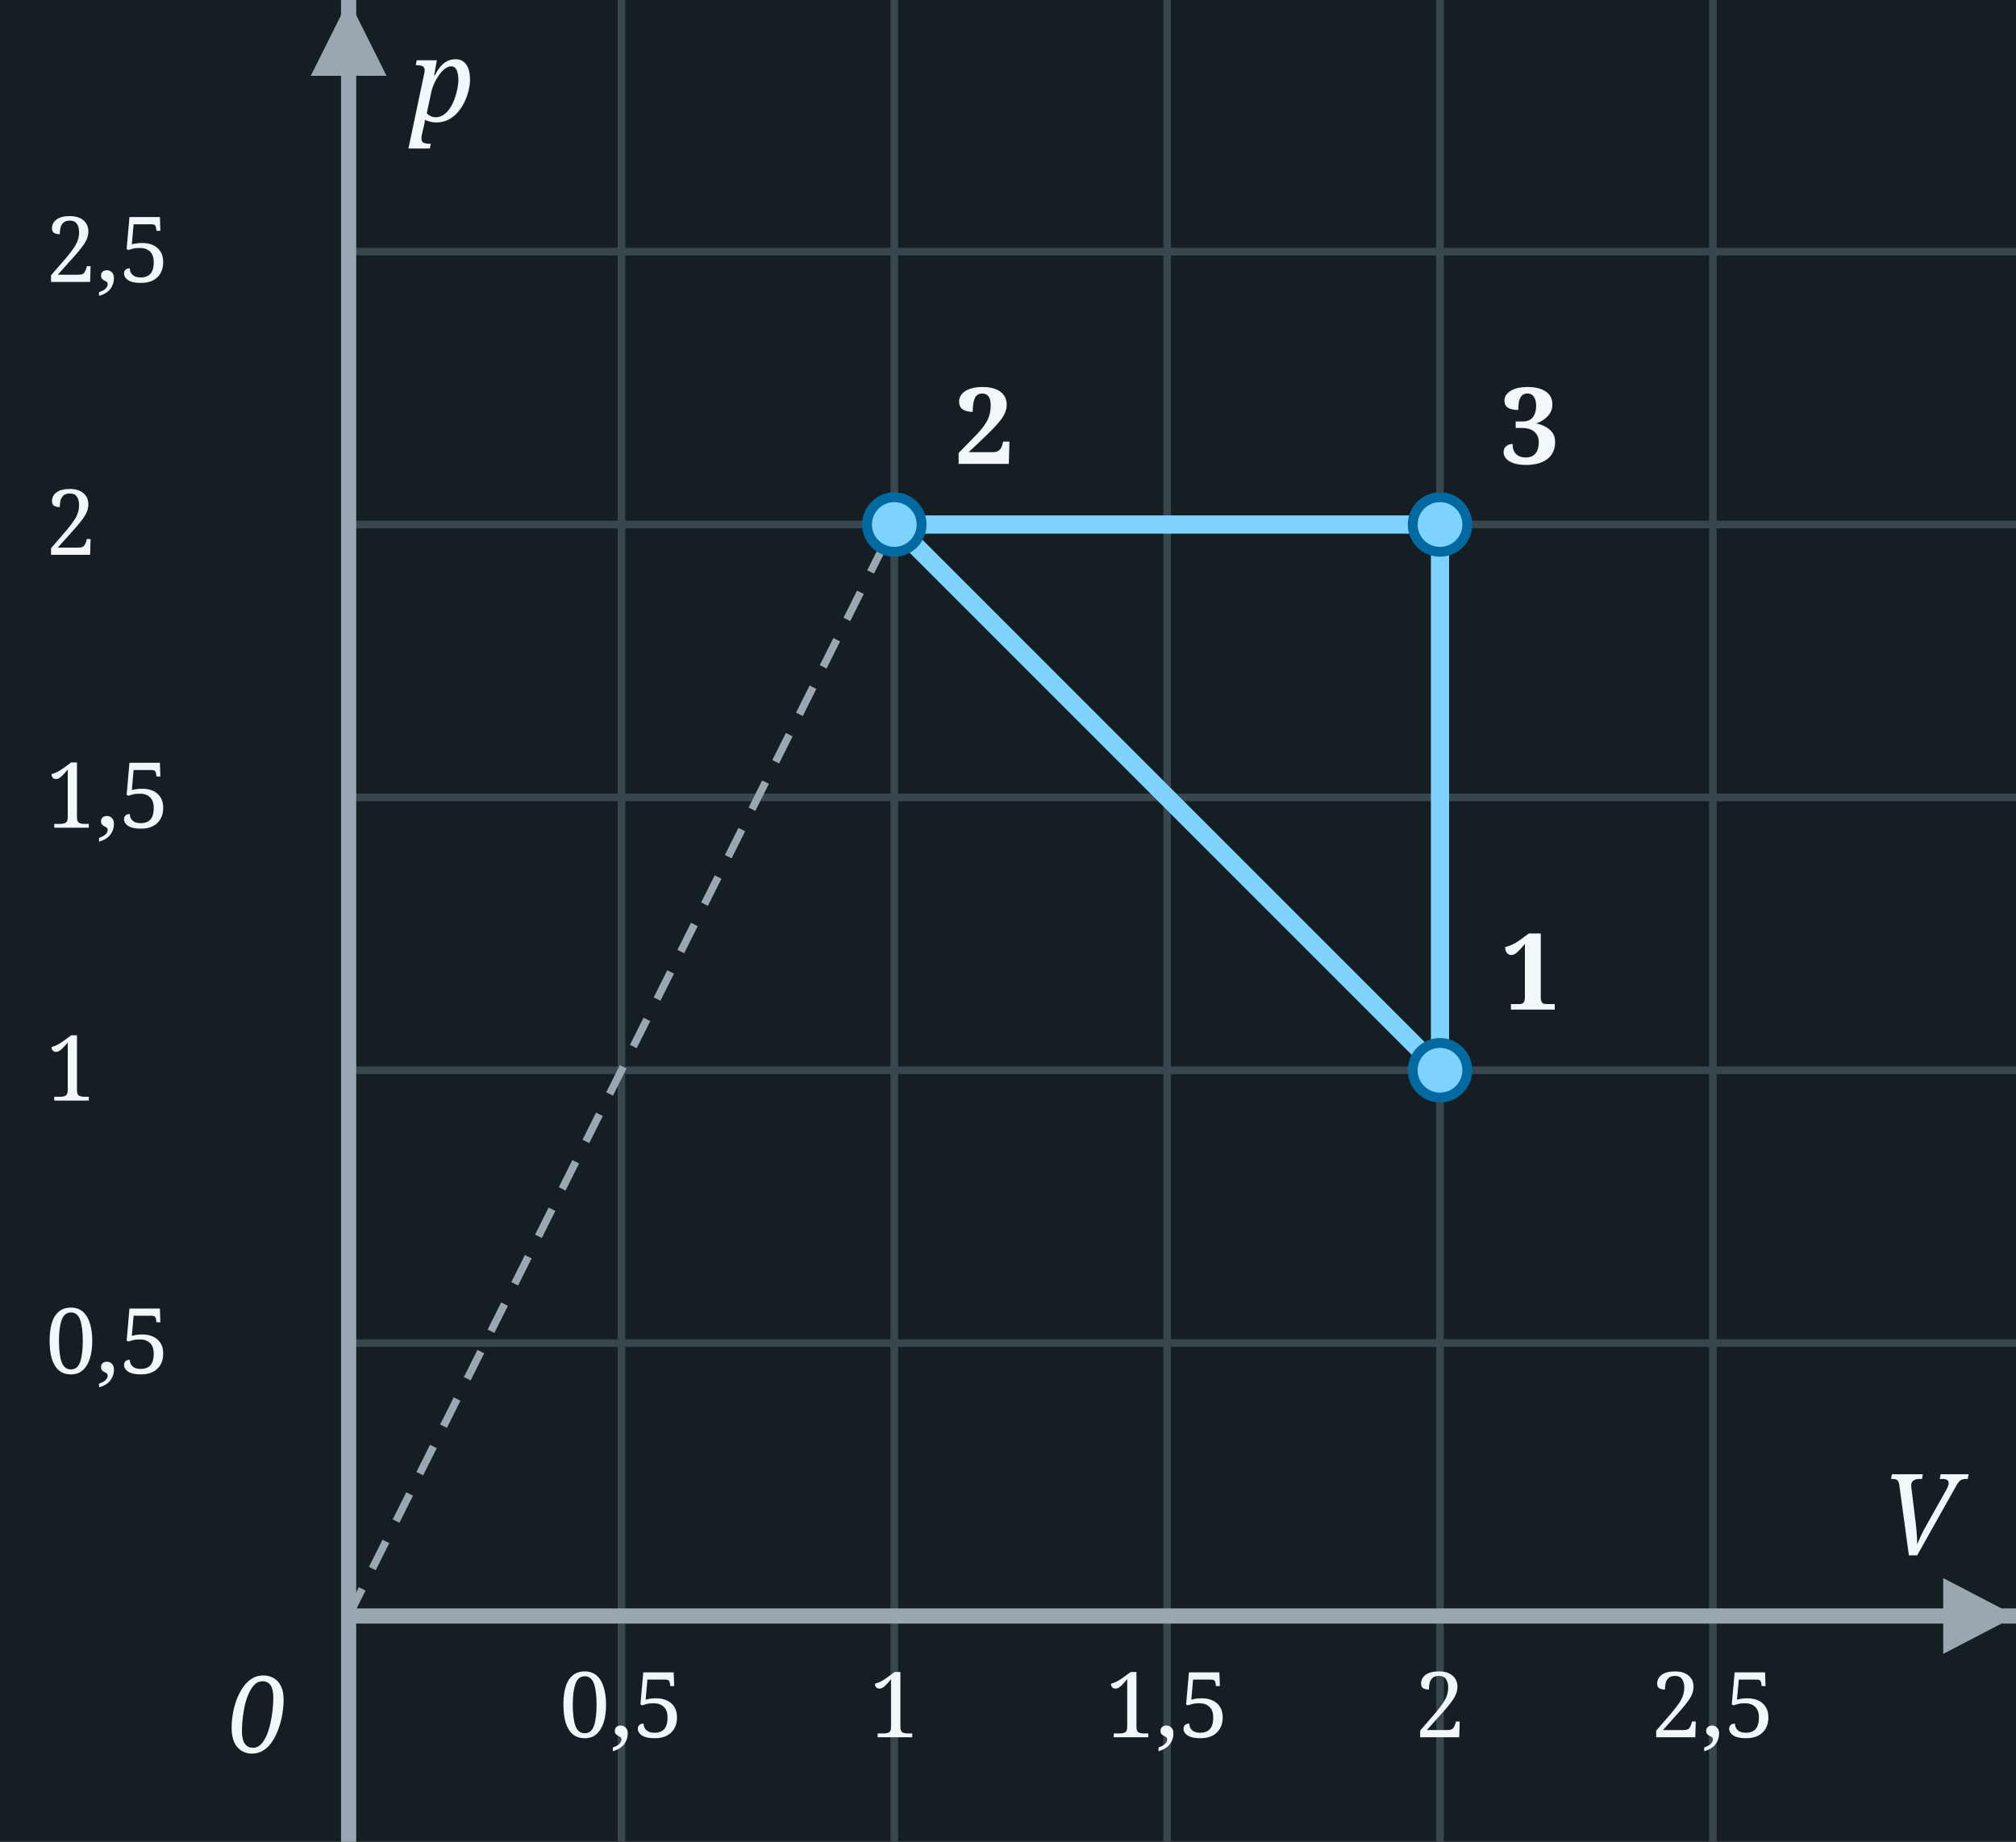
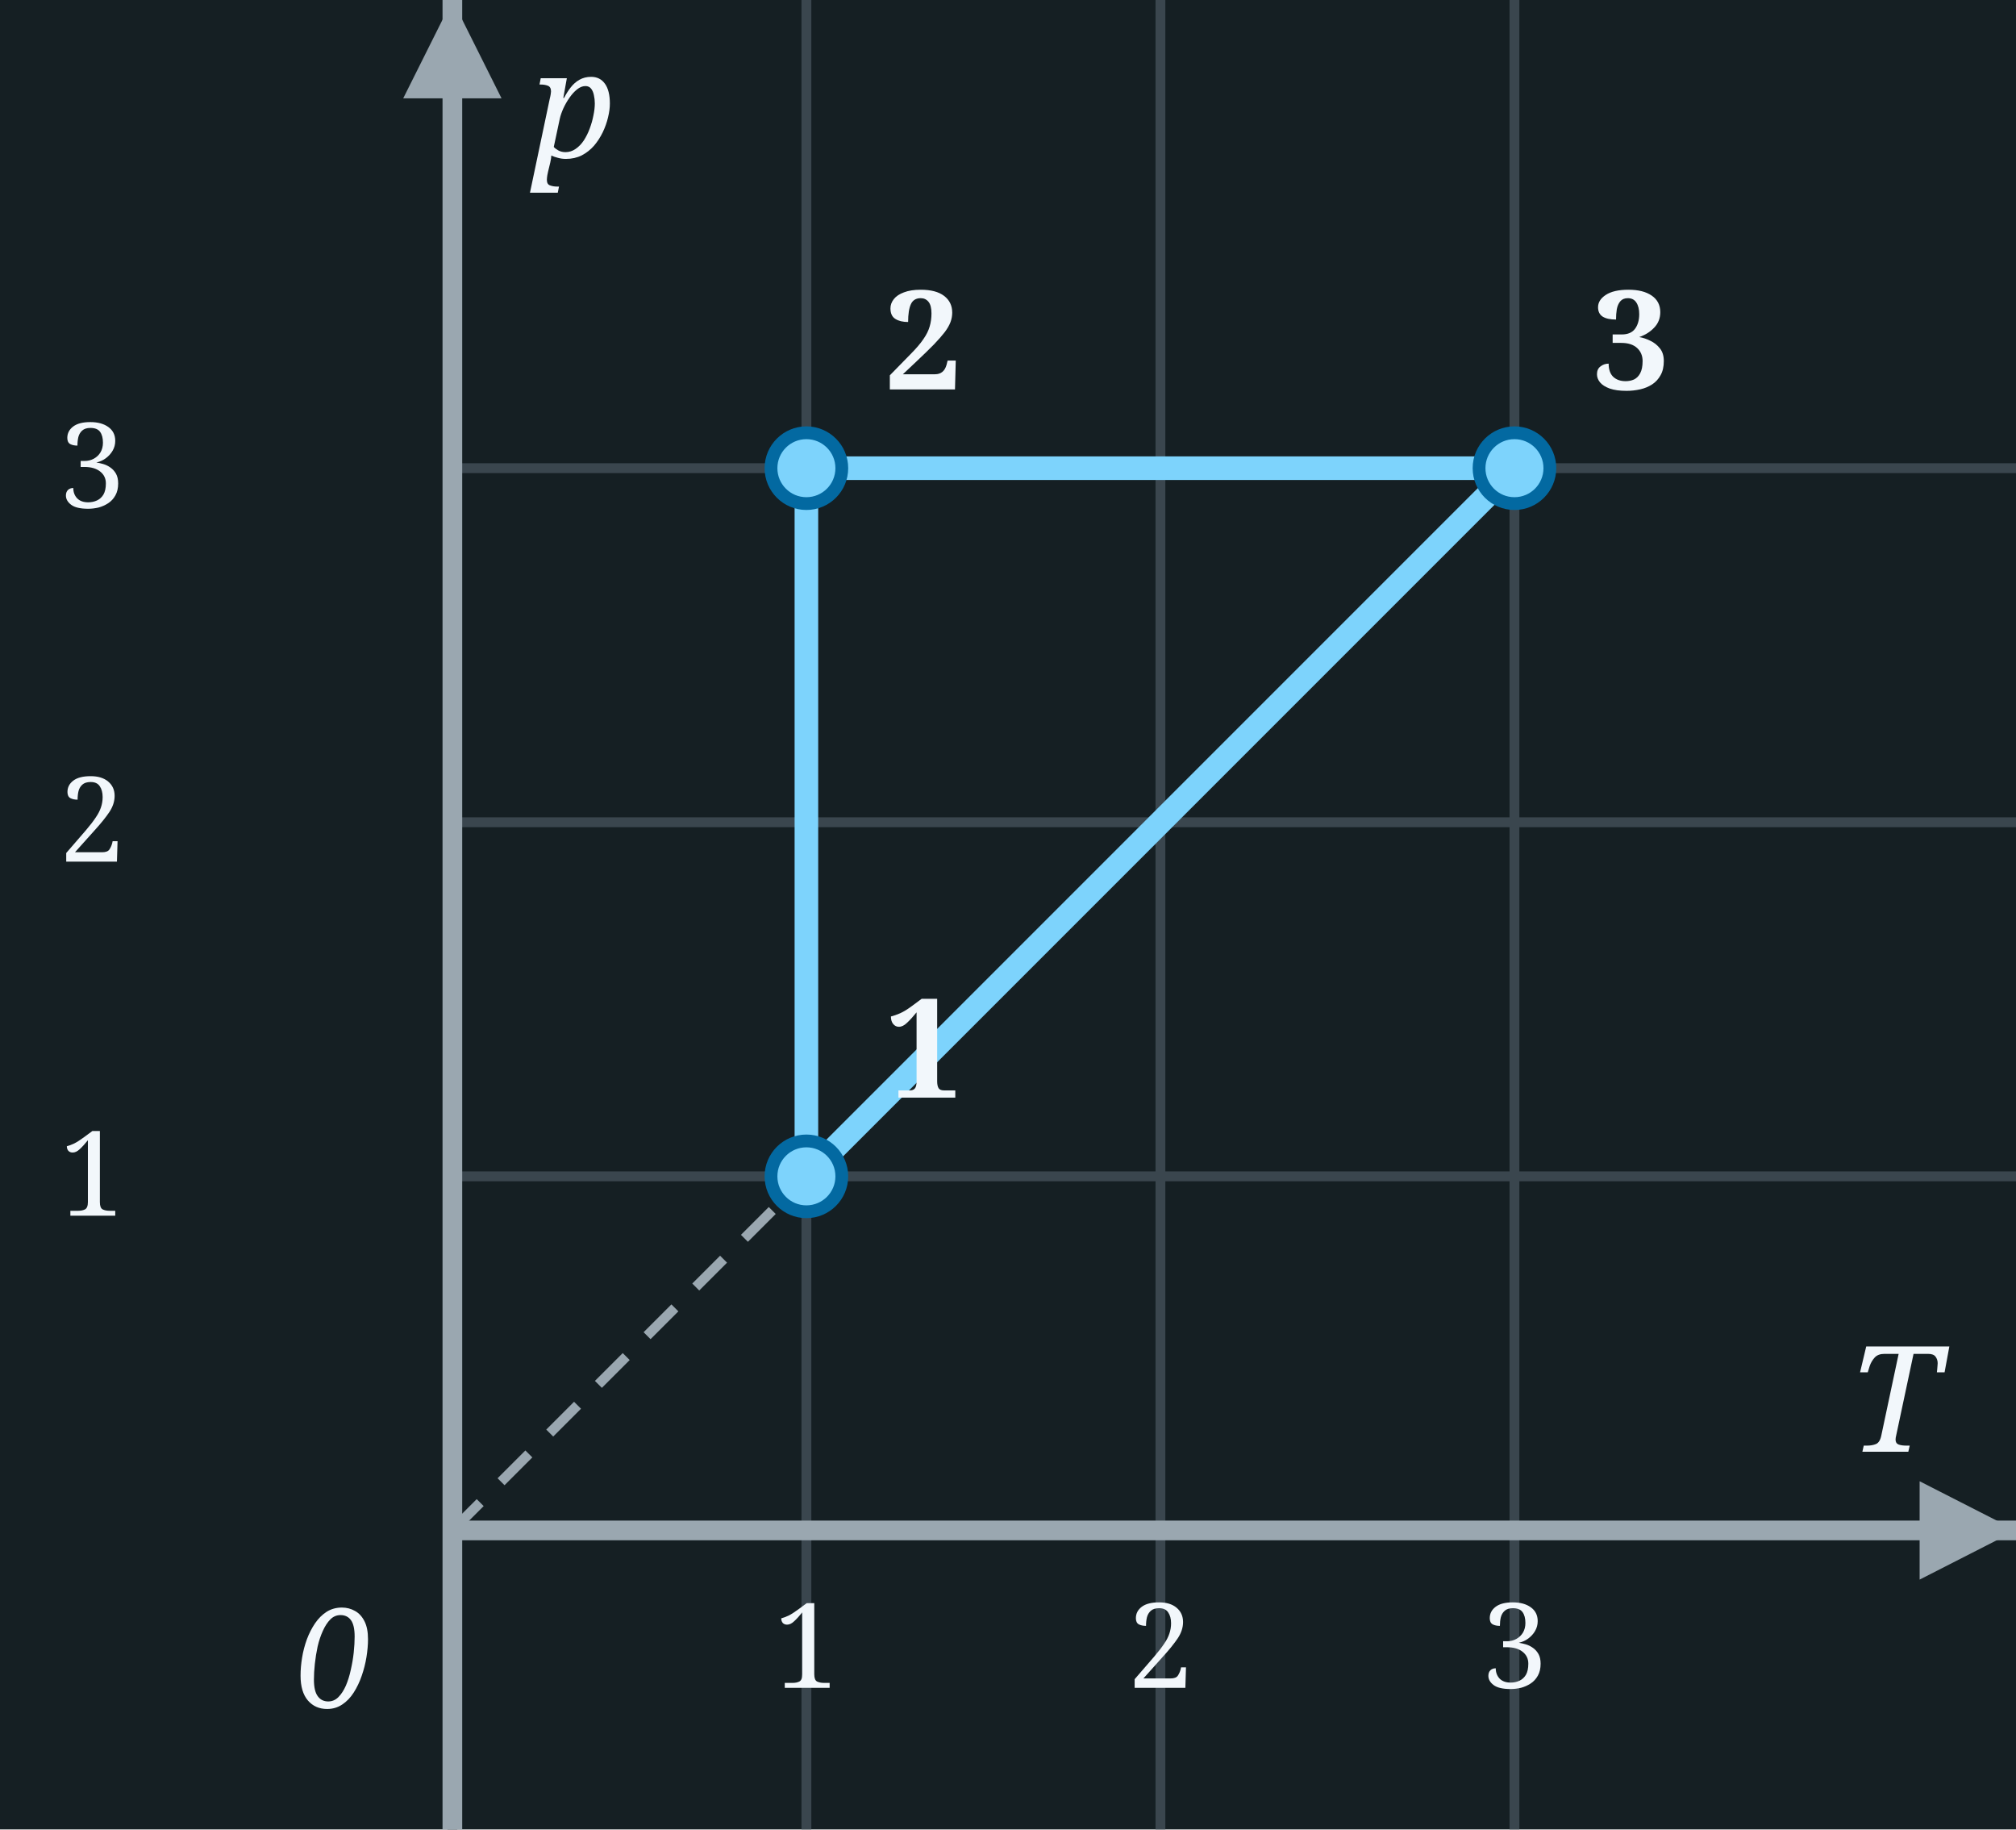
- <svg xmlns="http://www.w3.org/2000/svg" width="266" height="243" viewBox="0 0 266 243">
-   <rect x="0" y="0" width="266" height="243" fill="#151F23" />
-   <line x1="46.0" y1="0" x2="46.0" y2="243" stroke="#3A464E" stroke-width="1" />
-   <line x1="82.0" y1="0" x2="82.0" y2="243" stroke="#3A464E" stroke-width="1" />
-   <line x1="118.0" y1="0" x2="118.0" y2="243" stroke="#3A464E" stroke-width="1" />
-   <line x1="154.0" y1="0" x2="154.0" y2="243" stroke="#3A464E" stroke-width="1" />
-   <line x1="190.0" y1="0" x2="190.0" y2="243" stroke="#3A464E" stroke-width="1" />
-   <line x1="226.0" y1="0" x2="226.0" y2="243" stroke="#3A464E" stroke-width="1" />
-   <line x1="46.0" y1="213.2" x2="266" y2="213.2" stroke="#3A464E" stroke-width="1" />
-   <line x1="46.0" y1="177.2" x2="266" y2="177.2" stroke="#3A464E" stroke-width="1" />
-   <line x1="46.0" y1="141.2" x2="266" y2="141.2" stroke="#3A464E" stroke-width="1" />
-   <line x1="46.0" y1="105.2" x2="266" y2="105.2" stroke="#3A464E" stroke-width="1" />
-   <line x1="46.0" y1="69.2" x2="266" y2="69.2" stroke="#3A464E" stroke-width="1" />
-   <line x1="46.0" y1="33.2" x2="266" y2="33.2" stroke="#3A464E" stroke-width="1" />
-   <line x1="46.0" y1="243" x2="46.0" y2="0" stroke="#9AA7B0" stroke-width="2" />
+ <svg xmlns="http://www.w3.org/2000/svg" width="205" height="186" viewBox="0 0 205 186">
+   <rect x="0" y="0" width="205" height="186" fill="#151F23" />
+   <line x1="46.0" y1="0" x2="46.0" y2="186" stroke="#3A464E" stroke-width="1" />
+   <line x1="82.0" y1="0" x2="82.0" y2="186" stroke="#3A464E" stroke-width="1" />
+   <line x1="118.0" y1="0" x2="118.0" y2="186" stroke="#3A464E" stroke-width="1" />
+   <line x1="154.0" y1="0" x2="154.0" y2="186" stroke="#3A464E" stroke-width="1" />
+   <line x1="46.0" y1="155.6" x2="205" y2="155.6" stroke="#3A464E" stroke-width="1" />
+   <line x1="46.0" y1="119.6" x2="205" y2="119.6" stroke="#3A464E" stroke-width="1" />
+   <line x1="46.0" y1="83.6" x2="205" y2="83.6" stroke="#3A464E" stroke-width="1" />
+   <line x1="46.0" y1="47.6" x2="205" y2="47.6" stroke="#3A464E" stroke-width="1" />
+   <line x1="46.0" y1="186" x2="46.0" y2="0" stroke="#9AA7B0" stroke-width="2" />
  <polygon points="41.0,10 51.0,10 46.0,0" fill="#9AA7B0" />
-   <line x1="46.0" y1="213.2" x2="266" y2="213.2" stroke="#9AA7B0" stroke-width="2" />
-   <polygon points="256.4,208.2 256.4,218.2 266,213.2" fill="#9AA7B0" />
-   <text x="30.0" y="231.2" font-family="Georgia, serif" font-style="italic" font-size="14" fill="#F2F7FB">0</text>
-   <text x="258.4" y="205.2" font-family="Georgia, serif" font-style="italic" font-size="15" fill="#F2F7FB" text-anchor="end">V</text>
+   <line x1="46.0" y1="155.6" x2="205" y2="155.6" stroke="#9AA7B0" stroke-width="2" />
+   <polygon points="195.2,150.6 195.2,160.6 205,155.6" fill="#9AA7B0" />
+   <text x="30.0" y="173.6" font-family="Georgia, serif" font-style="italic" font-size="14" fill="#F2F7FB">0</text>
+   <text x="197.2" y="147.6" font-family="Georgia, serif" font-style="italic" font-size="15" fill="#F2F7FB" text-anchor="end">T</text>
  <text x="54.0" y="16" font-family="Georgia, serif" font-style="italic" font-size="15" fill="#F2F7FB">p</text>
-   <text x="82.0" y="229.2" text-anchor="middle" font-family="Georgia, serif" font-size="12" fill="#F2F7FB">0,5</text>
-   <text x="118.0" y="229.2" text-anchor="middle" font-family="Georgia, serif" font-size="12" fill="#F2F7FB">1</text>
-   <text x="154.0" y="229.2" text-anchor="middle" font-family="Georgia, serif" font-size="12" fill="#F2F7FB">1,5</text>
-   <text x="190.0" y="229.2" text-anchor="middle" font-family="Georgia, serif" font-size="12" fill="#F2F7FB">2</text>
-   <text x="226.0" y="229.2" text-anchor="middle" font-family="Georgia, serif" font-size="12" fill="#F2F7FB">2,5</text>
-   <text x="6" y="181.2" font-family="Georgia, serif" font-size="12" fill="#F2F7FB">0,5</text>
-   <text x="6" y="145.2" font-family="Georgia, serif" font-size="12" fill="#F2F7FB">1</text>
-   <text x="6" y="109.2" font-family="Georgia, serif" font-size="12" fill="#F2F7FB">1,5</text>
-   <text x="6" y="73.2" font-family="Georgia, serif" font-size="12" fill="#F2F7FB">2</text>
-   <text x="6" y="37.2" font-family="Georgia, serif" font-size="12" fill="#F2F7FB">2,5</text>
-   <line x1="46.0" y1="213.2" x2="118.0" y2="69.2" stroke="#9AA7B0" stroke-width="1" stroke-dasharray="4,3" />
-   <line x1="190.0" y1="141.2" x2="118.0" y2="69.2" stroke="#7dd3fc" stroke-width="2.4" stroke-linecap="round" />
-   <line x1="118.0" y1="69.2" x2="190.0" y2="69.2" stroke="#7dd3fc" stroke-width="2.4" stroke-linecap="round" />
-   <line x1="190.0" y1="69.2" x2="190.0" y2="141.2" stroke="#7dd3fc" stroke-width="2.4" stroke-linecap="round" />
-   <circle cx="190.0" cy="141.2" r="3.6" fill="#7dd3fc" stroke="#0369a1" stroke-width="1.3" />
-   <text x="198.0" y="133.2" font-family="Georgia, serif" font-weight="bold" font-size="14" fill="#F2F7FB">1</text>
-   <circle cx="118.0" cy="69.2" r="3.6" fill="#7dd3fc" stroke="#0369a1" stroke-width="1.3" />
-   <text x="126.0" y="61.2" font-family="Georgia, serif" font-weight="bold" font-size="14" fill="#F2F7FB">2</text>
-   <circle cx="190.0" cy="69.2" r="3.6" fill="#7dd3fc" stroke="#0369a1" stroke-width="1.3" />
-   <text x="198.0" y="61.2" font-family="Georgia, serif" font-weight="bold" font-size="14" fill="#F2F7FB">3</text>
+   <text x="82.0" y="171.6" text-anchor="middle" font-family="Georgia, serif" font-size="12" fill="#F2F7FB">1</text>
+   <text x="118.0" y="171.6" text-anchor="middle" font-family="Georgia, serif" font-size="12" fill="#F2F7FB">2</text>
+   <text x="154.0" y="171.6" text-anchor="middle" font-family="Georgia, serif" font-size="12" fill="#F2F7FB">3</text>
+   <text x="6" y="123.6" font-family="Georgia, serif" font-size="12" fill="#F2F7FB">1</text>
+   <text x="6" y="87.6" font-family="Georgia, serif" font-size="12" fill="#F2F7FB">2</text>
+   <text x="6" y="51.6" font-family="Georgia, serif" font-size="12" fill="#F2F7FB">3</text>
+   <line x1="46.0" y1="155.6" x2="82.0" y2="119.6" stroke="#9AA7B0" stroke-width="1" stroke-dasharray="4,3" />
+   <line x1="82.0" y1="119.6" x2="82.0" y2="47.6" stroke="#7dd3fc" stroke-width="2.4" stroke-linecap="round" />
+   <line x1="82.0" y1="47.6" x2="154.0" y2="47.6" stroke="#7dd3fc" stroke-width="2.4" stroke-linecap="round" />
+   <line x1="154.0" y1="47.6" x2="82.0" y2="119.6" stroke="#7dd3fc" stroke-width="2.4" stroke-linecap="round" />
+   <circle cx="82.0" cy="119.6" r="3.6" fill="#7dd3fc" stroke="#0369a1" stroke-width="1.3" />
+   <text x="90.0" y="111.6" font-family="Georgia, serif" font-weight="bold" font-size="14" fill="#F2F7FB">1</text>
+   <circle cx="82.0" cy="47.6" r="3.6" fill="#7dd3fc" stroke="#0369a1" stroke-width="1.3" />
+   <text x="90.0" y="39.6" font-family="Georgia, serif" font-weight="bold" font-size="14" fill="#F2F7FB">2</text>
+   <circle cx="154.0" cy="47.6" r="3.6" fill="#7dd3fc" stroke="#0369a1" stroke-width="1.3" />
+   <text x="162.0" y="39.6" font-family="Georgia, serif" font-weight="bold" font-size="14" fill="#F2F7FB">3</text>
</svg>
